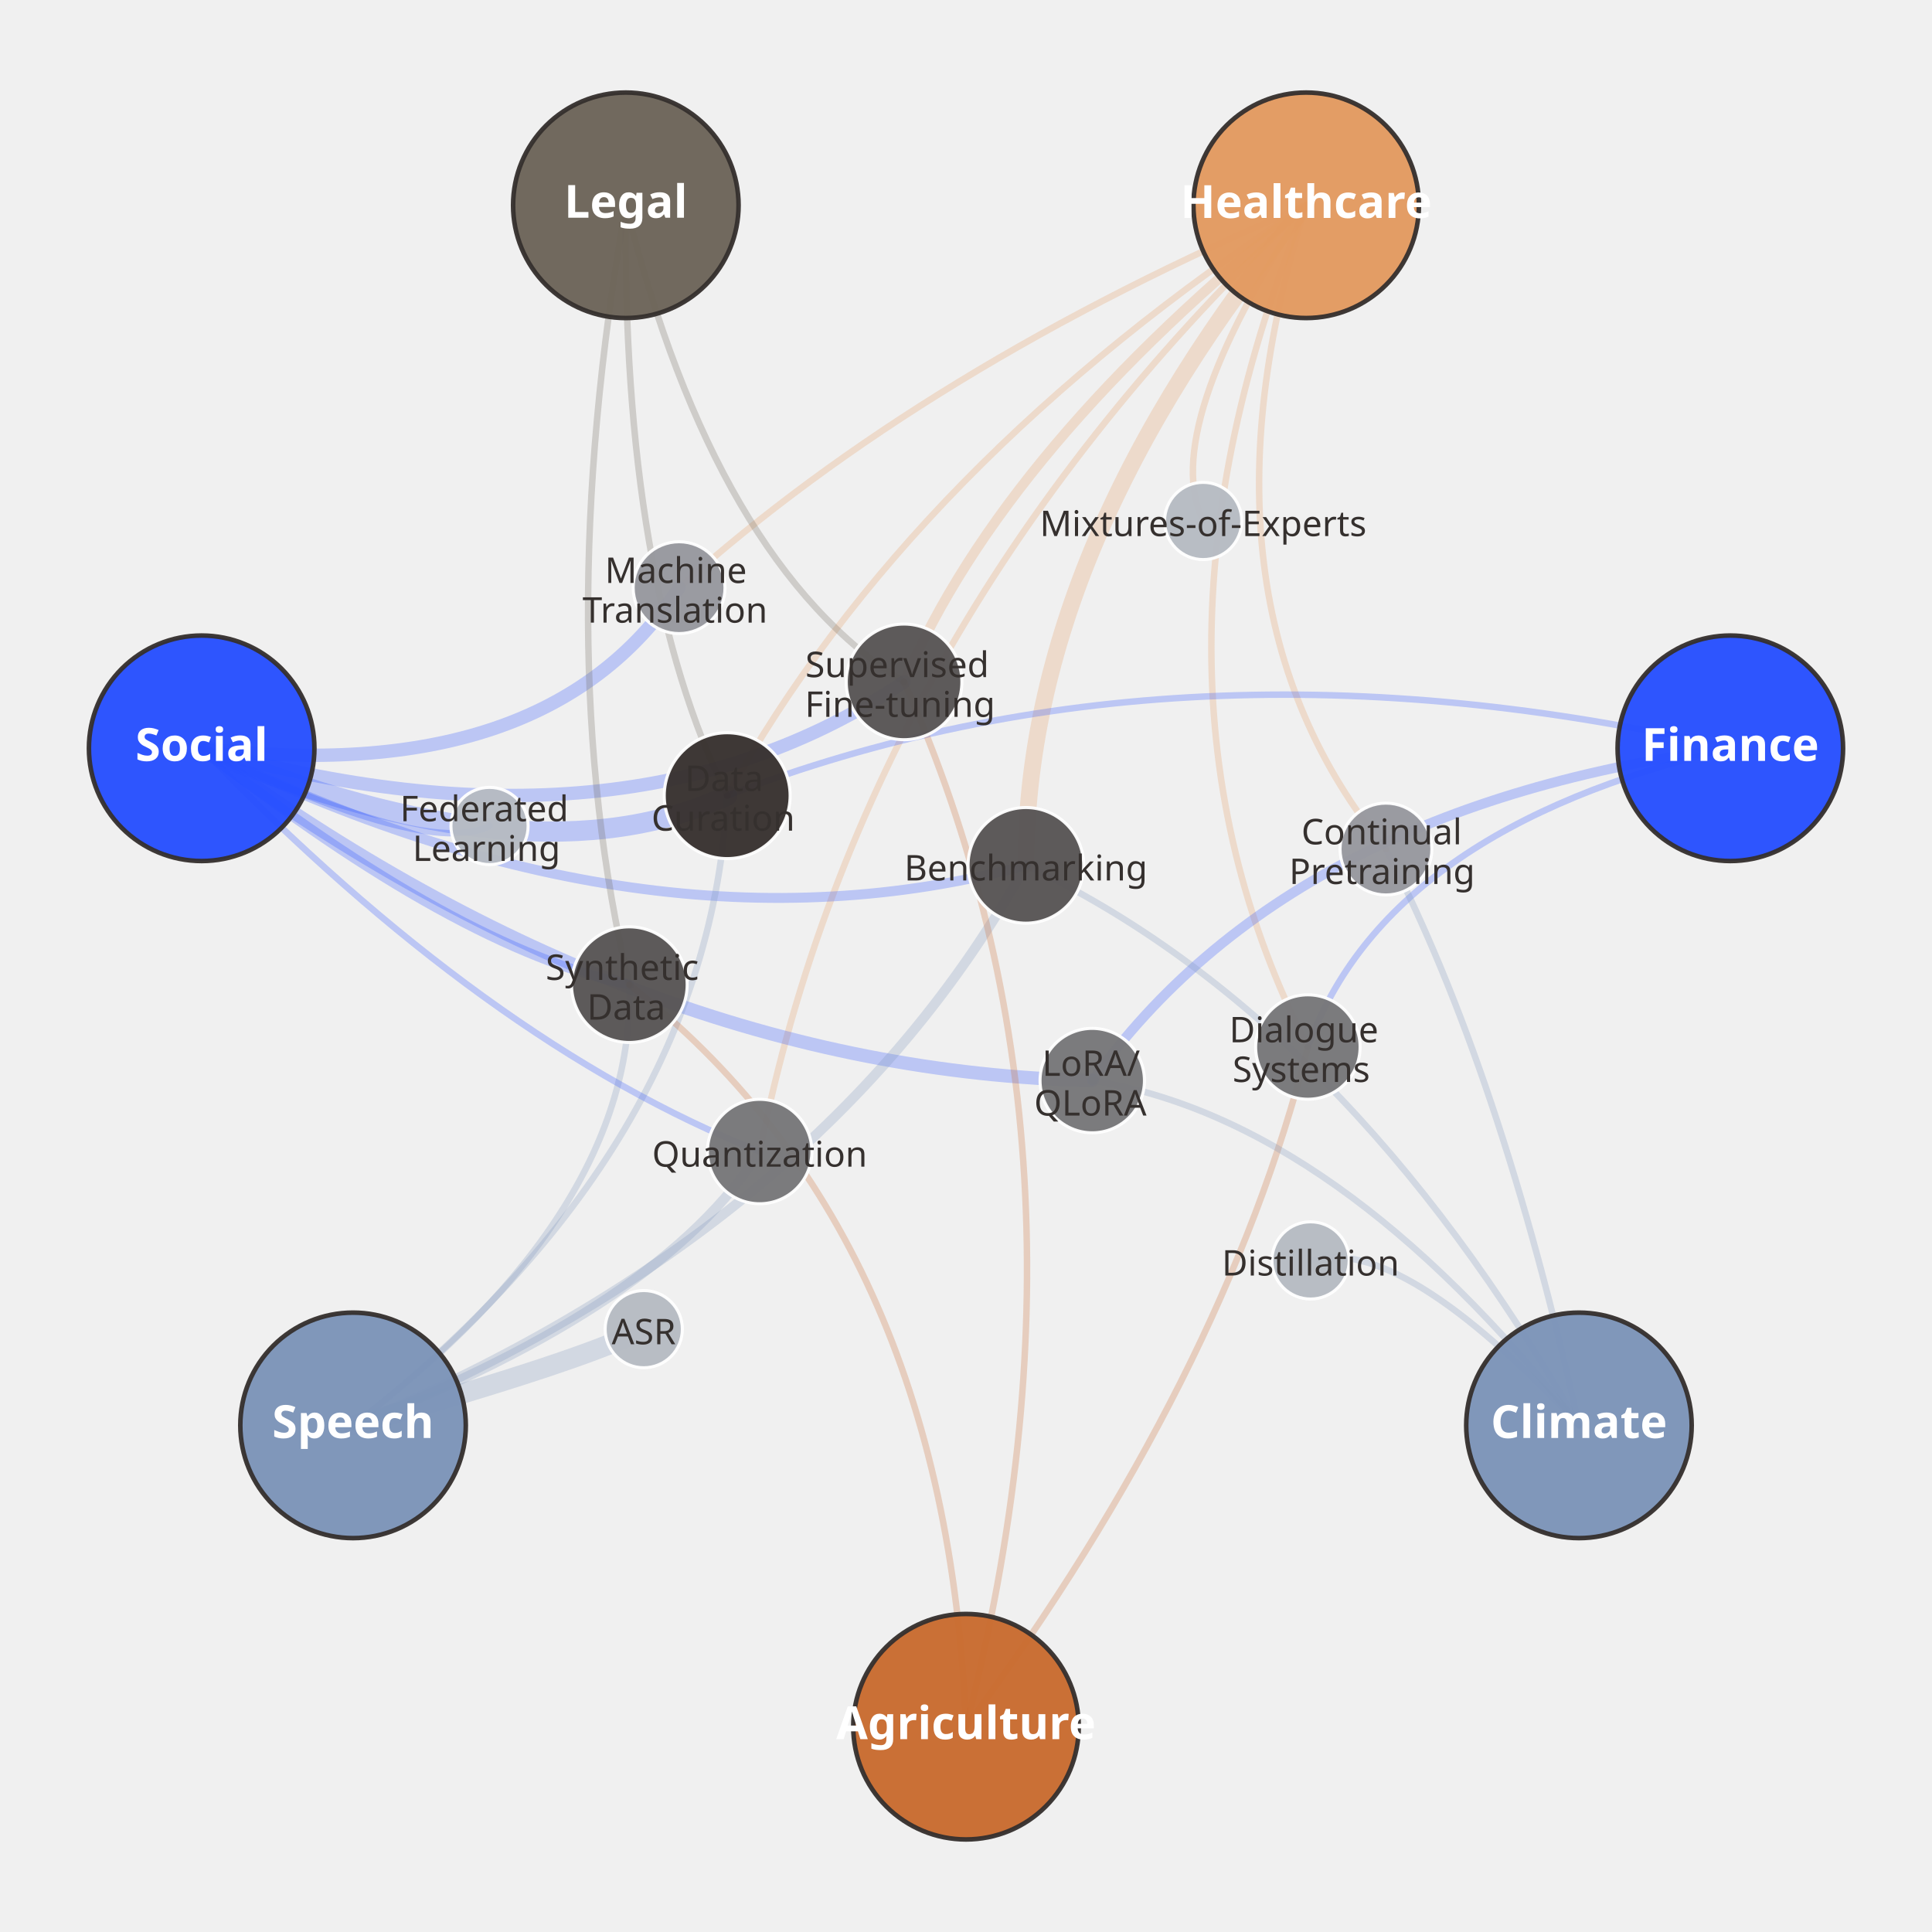
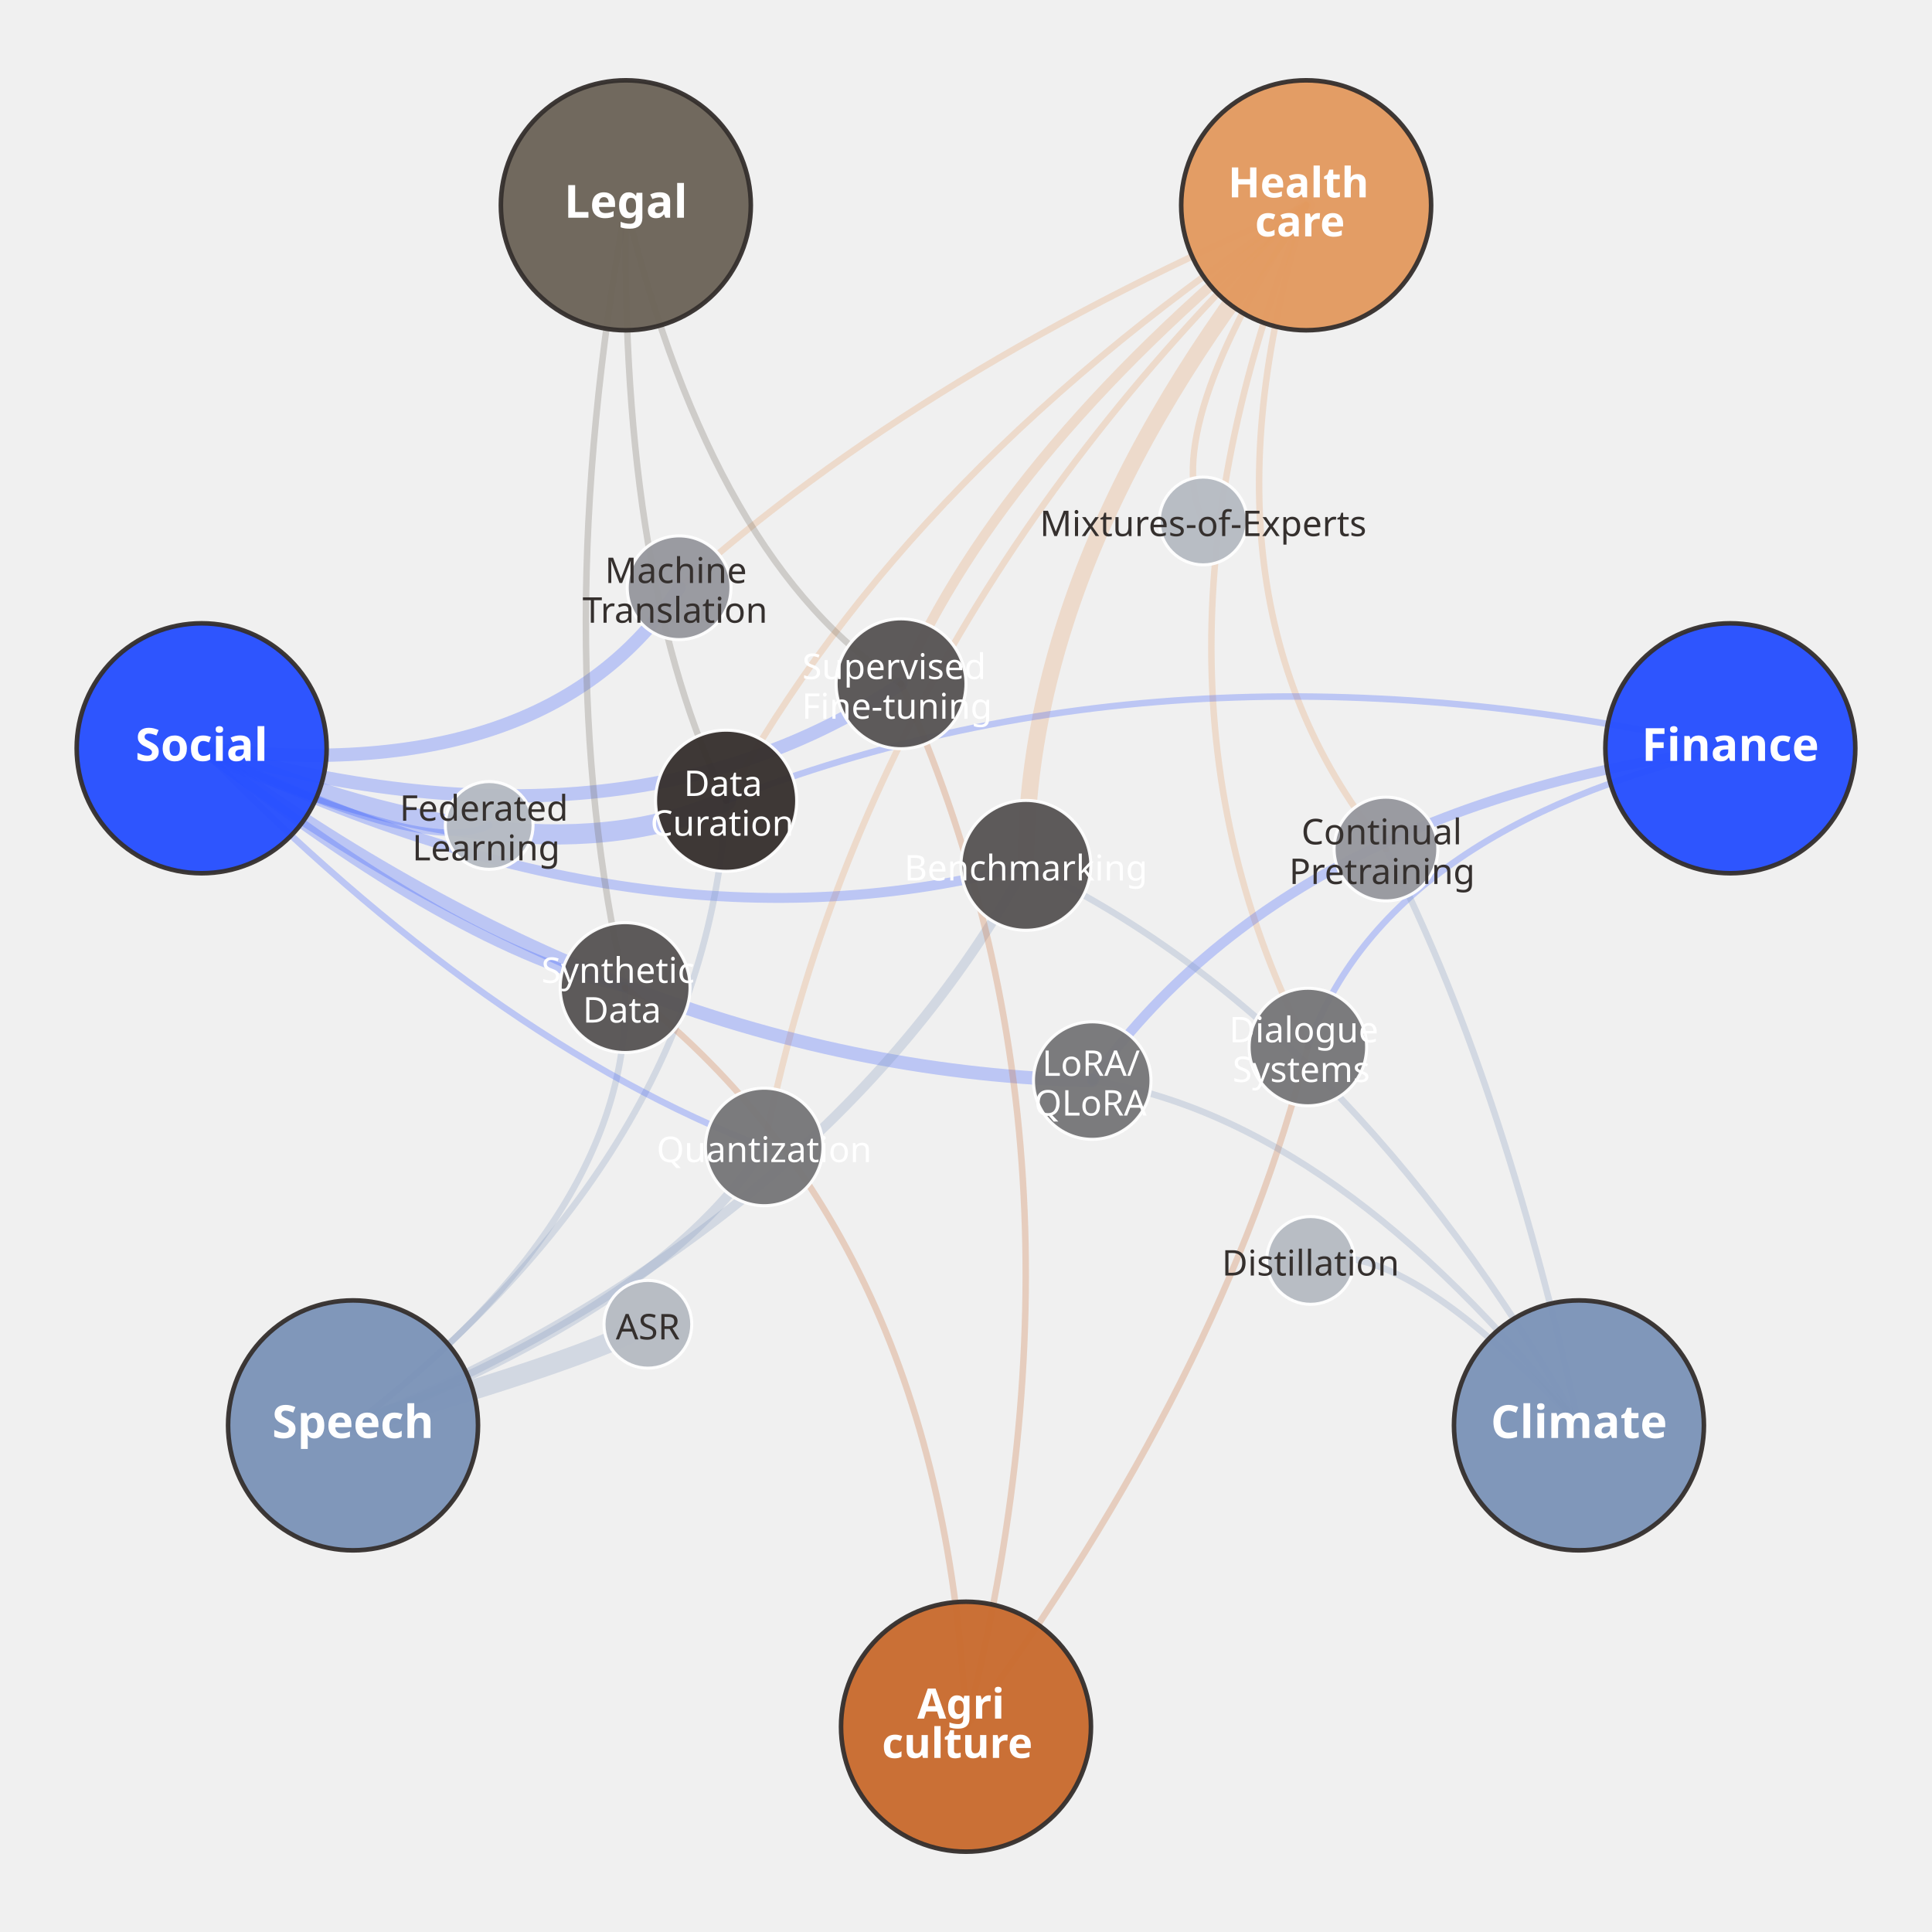
<svg xmlns="http://www.w3.org/2000/svg" xmlns:xlink="http://www.w3.org/1999/xlink" width="506.88pt" height="506.88pt" viewBox="0 0 506.88 506.88" version="1.1">
  <defs>
    <style type="text/css">*{stroke-linejoin: round; stroke-linecap: butt}</style>
  </defs>
  <g id="figure_1">
    <g id="patch_1">
      <path d="M 0 506.88  L 506.88 506.88  L 506.88 0  L 0 0  L 0 506.88  z " style="fill: none" />
    </g>
    <g id="axes_1">
      <g id="patch_2">
-         <path d="M 342.685 53.861  Q 263.64 117.071 237.188 178.898  " clip-path="url(#pd6fc8646ab)" style="fill: none; opacity: 0.26; stroke: #e39a5f; stroke-width: 2.6; stroke-linecap: round" />
+         <path d="M 342.685 53.861  Q 263.218 117.147 236.394 179.402  " clip-path="url(#pa5d9ebb126)" style="fill: none; opacity: 0.26; stroke: #e39a5f; stroke-width: 2.6; stroke-linecap: round" />
      </g>
      <g id="patch_3">
-         <path d="M 342.685 53.861  Q 242.672 96.322 178.166 154.179  " clip-path="url(#pd6fc8646ab)" style="fill: none; opacity: 0.26; stroke: #e39a5f; stroke-width: 1.7; stroke-linecap: round" />
+         <path d="M 342.685 53.861  Q 242.67 96.332 178.171 154.201  " clip-path="url(#pa5d9ebb126)" style="fill: none; opacity: 0.26; stroke: #e39a5f; stroke-width: 1.7; stroke-linecap: round" />
      </g>
      <g id="patch_4">
-         <path d="M 342.685 53.861  Q 304.022 112.748 315.664 136.681  " clip-path="url(#pd6fc8646ab)" style="fill: none; opacity: 0.26; stroke: #e39a5f; stroke-width: 1.7; stroke-linecap: round" />
+         <path d="M 342.685 53.861  Q 304.022 112.748 315.664 136.681  " clip-path="url(#pa5d9ebb126)" style="fill: none; opacity: 0.26; stroke: #e39a5f; stroke-width: 1.7; stroke-linecap: round" />
      </g>
      <g id="patch_5">
-         <path d="M 342.685 53.861  Q 227.021 162.865 199.307 302.117  " clip-path="url(#pd6fc8646ab)" style="fill: none; opacity: 0.26; stroke: #e39a5f; stroke-width: 1.7; stroke-linecap: round" />
+         <path d="M 342.685 53.861  Q 227.726 162.558 200.493 300.911  " clip-path="url(#pa5d9ebb126)" style="fill: none; opacity: 0.26; stroke: #e39a5f; stroke-width: 1.7; stroke-linecap: round" />
      </g>
      <g id="patch_6">
-         <path d="M 342.685 53.861  Q 310.07 157.652 363.62 222.755  " clip-path="url(#pd6fc8646ab)" style="fill: none; opacity: 0.26; stroke: #e39a5f; stroke-width: 1.7; stroke-linecap: round" />
+         <path d="M 342.685 53.861  Q 310.07 157.651 363.62 222.755  " clip-path="url(#pa5d9ebb126)" style="fill: none; opacity: 0.26; stroke: #e39a5f; stroke-width: 1.7; stroke-linecap: round" />
      </g>
      <g id="patch_7">
-         <path d="M 342.685 53.861  Q 269.207 143.074 269.149 227.032  " clip-path="url(#pd6fc8646ab)" style="fill: none; opacity: 0.26; stroke: #e39a5f; stroke-width: 4.4; stroke-linecap: round" />
+         <path d="M 342.685 53.861  Q 269.208 143.075 269.15 227.032  " clip-path="url(#pa5d9ebb126)" style="fill: none; opacity: 0.26; stroke: #e39a5f; stroke-width: 4.4; stroke-linecap: round" />
      </g>
      <g id="patch_8">
-         <path d="M 342.685 53.861  Q 238.947 121.706 190.785 208.752  " clip-path="url(#pd6fc8646ab)" style="fill: none; opacity: 0.26; stroke: #e39a5f; stroke-width: 1.7; stroke-linecap: round" />
+         <path d="M 342.685 53.861  Q 238.608 122.222 190.508 210.08  " clip-path="url(#pa5d9ebb126)" style="fill: none; opacity: 0.26; stroke: #e39a5f; stroke-width: 1.7; stroke-linecap: round" />
      </g>
      <g id="patch_9">
-         <path d="M 342.685 53.861  Q 292.714 176.172 343.136 274.697  " clip-path="url(#pd6fc8646ab)" style="fill: none; opacity: 0.26; stroke: #e39a5f; stroke-width: 1.7; stroke-linecap: round" />
+         <path d="M 342.685 53.861  Q 292.714 176.172 343.136 274.697  " clip-path="url(#pa5d9ebb126)" style="fill: none; opacity: 0.26; stroke: #e39a5f; stroke-width: 1.7; stroke-linecap: round" />
      </g>
      <g id="patch_10">
-         <path d="M 52.909 196.319  Q 167.772 280.929 286.561 283.501  " clip-path="url(#pd6fc8646ab)" style="fill: none; opacity: 0.26; stroke: #254eff; stroke-width: 3.5; stroke-linecap: round" />
+         <path d="M 52.909 196.319  Q 167.772 280.929 286.561 283.501  " clip-path="url(#pa5d9ebb126)" style="fill: none; opacity: 0.26; stroke: #254eff; stroke-width: 3.5; stroke-linecap: round" />
      </g>
      <g id="patch_11">
-         <path d="M 52.909 196.319  Q 164.208 227.904 237.188 178.898  " clip-path="url(#pd6fc8646ab)" style="fill: none; opacity: 0.26; stroke: #254eff; stroke-width: 3.5; stroke-linecap: round" />
+         <path d="M 52.909 196.319  Q 163.787 227.98 236.394 179.402  " clip-path="url(#pa5d9ebb126)" style="fill: none; opacity: 0.26; stroke: #254eff; stroke-width: 3.5; stroke-linecap: round" />
      </g>
      <g id="patch_12">
-         <path d="M 52.909 196.319  Q 143.24 207.155 178.166 154.179  " clip-path="url(#pd6fc8646ab)" style="fill: none; opacity: 0.26; stroke: #254eff; stroke-width: 3.5; stroke-linecap: round" />
+         <path d="M 52.909 196.319  Q 143.239 207.166 178.171 154.201  " clip-path="url(#pa5d9ebb126)" style="fill: none; opacity: 0.26; stroke: #254eff; stroke-width: 3.5; stroke-linecap: round" />
      </g>
      <g id="patch_13">
-         <path d="M 52.909 196.319  Q 139.515 232.539 190.785 208.752  " clip-path="url(#pd6fc8646ab)" style="fill: none; opacity: 0.26; stroke: #254eff; stroke-width: 5.3; stroke-linecap: round" />
+         <path d="M 52.909 196.319  Q 139.177 233.055 190.508 210.08  " clip-path="url(#pa5d9ebb126)" style="fill: none; opacity: 0.26; stroke: #254eff; stroke-width: 5.3; stroke-linecap: round" />
      </g>
      <g id="patch_14">
-         <path d="M 52.909 196.319  Q 120.348 249.157 165.114 258.335  " clip-path="url(#pd6fc8646ab)" style="fill: none; opacity: 0.26; stroke: #254eff; stroke-width: 2.6; stroke-linecap: round" />
+         <path d="M 52.909 196.319  Q 119.749 249.291 164.005 259.103  " clip-path="url(#pa5d9ebb126)" style="fill: none; opacity: 0.26; stroke: #254eff; stroke-width: 2.6; stroke-linecap: round" />
      </g>
      <g id="patch_15">
-         <path d="M 52.909 196.319  Q 169.776 253.908 269.149 227.032  " clip-path="url(#pd6fc8646ab)" style="fill: none; opacity: 0.26; stroke: #254eff; stroke-width: 2.6; stroke-linecap: round" />
+         <path d="M 52.909 196.319  Q 169.776 253.908 269.15 227.032  " clip-path="url(#pa5d9ebb126)" style="fill: none; opacity: 0.26; stroke: #254eff; stroke-width: 2.6; stroke-linecap: round" />
      </g>
      <g id="patch_16">
-         <path d="M 92.626 373.961  Q 174.052 342.303 199.307 302.117  " clip-path="url(#pd6fc8646ab)" style="fill: none; opacity: 0.26; stroke: #7b93b8; stroke-width: 2.6; stroke-linecap: round" />
+         <path d="M 92.626 373.961  Q 174.757 341.996 200.493 300.911  " clip-path="url(#pa5d9ebb126)" style="fill: none; opacity: 0.26; stroke: #7b93b8; stroke-width: 2.6; stroke-linecap: round" />
      </g>
      <g id="patch_17">
-         <path d="M 92.626 373.961  Q 153.366 356.829 168.894 348.714  " clip-path="url(#pd6fc8646ab)" style="fill: none; opacity: 0.26; stroke: #7b93b8; stroke-width: 5.3; stroke-linecap: round" />
+         <path d="M 92.626 373.961  Q 154.039 356.475 169.978 347.439  " clip-path="url(#pa5d9ebb126)" style="fill: none; opacity: 0.26; stroke: #7b93b8; stroke-width: 5.3; stroke-linecap: round" />
      </g>
      <g id="patch_18">
-         <path d="M 92.626 373.961  Q 216.238 322.513 269.149 227.032  " clip-path="url(#pd6fc8646ab)" style="fill: none; opacity: 0.26; stroke: #7b93b8; stroke-width: 2.6; stroke-linecap: round" />
+         <path d="M 92.626 373.961  Q 216.239 322.513 269.15 227.032  " clip-path="url(#pa5d9ebb126)" style="fill: none; opacity: 0.26; stroke: #7b93b8; stroke-width: 2.6; stroke-linecap: round" />
      </g>
      <g id="patch_19">
-         <path d="M 92.626 373.961  Q 166.811 317.762 165.114 258.335  " clip-path="url(#pd6fc8646ab)" style="fill: none; opacity: 0.26; stroke: #7b93b8; stroke-width: 1.7; stroke-linecap: round" />
+         <path d="M 92.626 373.961  Q 166.212 317.896 164.005 259.103  " clip-path="url(#pa5d9ebb126)" style="fill: none; opacity: 0.26; stroke: #7b93b8; stroke-width: 1.7; stroke-linecap: round" />
      </g>
      <g id="patch_20">
-         <path d="M 92.626 373.961  Q 185.978 301.144 190.785 208.752  " clip-path="url(#pd6fc8646ab)" style="fill: none; opacity: 0.26; stroke: #7b93b8; stroke-width: 1.7; stroke-linecap: round" />
+         <path d="M 92.626 373.961  Q 185.639 301.66 190.508 210.08  " clip-path="url(#pa5d9ebb126)" style="fill: none; opacity: 0.26; stroke: #7b93b8; stroke-width: 1.7; stroke-linecap: round" />
      </g>
      <g id="patch_21">
-         <path d="M 52.909 196.319  Q 111.691 225.098 128.433 216.705  " clip-path="url(#pd6fc8646ab)" style="fill: none; opacity: 0.26; stroke: #254eff; stroke-width: 1.7; stroke-linecap: round" />
+         <path d="M 52.909 196.319  Q 111.675 225.022 128.34 216.563  " clip-path="url(#pa5d9ebb126)" style="fill: none; opacity: 0.26; stroke: #254eff; stroke-width: 1.7; stroke-linecap: round" />
      </g>
      <g id="patch_22">
-         <path d="M 453.971 196.319  Q 363.734 217.403 343.136 274.697  " clip-path="url(#pd6fc8646ab)" style="fill: none; opacity: 0.26; stroke: #254eff; stroke-width: 1.7; stroke-linecap: round" />
+         <path d="M 453.971 196.319  Q 363.734 217.403 343.136 274.697  " clip-path="url(#pa5d9ebb126)" style="fill: none; opacity: 0.26; stroke: #254eff; stroke-width: 1.7; stroke-linecap: round" />
      </g>
      <g id="patch_23">
-         <path d="M 453.971 196.319  Q 309.967 162.937 190.785 208.752  " clip-path="url(#pd6fc8646ab)" style="fill: none; opacity: 0.26; stroke: #254eff; stroke-width: 1.7; stroke-linecap: round" />
+         <path d="M 453.971 196.319  Q 309.628 163.454 190.508 210.08  " clip-path="url(#pa5d9ebb126)" style="fill: none; opacity: 0.26; stroke: #254eff; stroke-width: 1.7; stroke-linecap: round" />
      </g>
      <g id="patch_24">
-         <path d="M 453.971 196.319  Q 338.224 211.327 286.561 283.501  " clip-path="url(#pd6fc8646ab)" style="fill: none; opacity: 0.26; stroke: #254eff; stroke-width: 2.6; stroke-linecap: round" />
+         <path d="M 453.971 196.319  Q 338.224 211.327 286.561 283.501  " clip-path="url(#pa5d9ebb126)" style="fill: none; opacity: 0.26; stroke: #254eff; stroke-width: 2.6; stroke-linecap: round" />
      </g>
      <g id="patch_25">
-         <path d="M 253.44 453.019  Q 321.256 361.302 343.136 274.697  " clip-path="url(#pd6fc8646ab)" style="fill: none; opacity: 0.26; stroke: #c96a2e; stroke-width: 1.7; stroke-linecap: round" />
+         <path d="M 253.44 453.019  Q 321.256 361.302 343.136 274.697  " clip-path="url(#pa5d9ebb126)" style="fill: none; opacity: 0.26; stroke: #c96a2e; stroke-width: 1.7; stroke-linecap: round" />
      </g>
      <g id="patch_26">
-         <path d="M 253.44 453.019  Q 292.182 302.201 237.188 178.898  " clip-path="url(#pd6fc8646ab)" style="fill: none; opacity: 0.26; stroke: #c96a2e; stroke-width: 1.7; stroke-linecap: round" />
+         <path d="M 253.44 453.019  Q 291.76 302.277 236.394 179.402  " clip-path="url(#pa5d9ebb126)" style="fill: none; opacity: 0.26; stroke: #c96a2e; stroke-width: 1.7; stroke-linecap: round" />
      </g>
      <g id="patch_27">
-         <path d="M 253.44 453.019  Q 248.322 323.453 165.114 258.335  " clip-path="url(#pd6fc8646ab)" style="fill: none; opacity: 0.26; stroke: #c96a2e; stroke-width: 1.7; stroke-linecap: round" />
+         <path d="M 253.44 453.019  Q 247.723 323.587 164.005 259.103  " clip-path="url(#pa5d9ebb126)" style="fill: none; opacity: 0.26; stroke: #c96a2e; stroke-width: 1.7; stroke-linecap: round" />
      </g>
      <g id="patch_28">
-         <path d="M 52.909 196.319  Q 127.589 273.698 199.307 302.117  " clip-path="url(#pd6fc8646ab)" style="fill: none; opacity: 0.26; stroke: #254eff; stroke-width: 1.7; stroke-linecap: round" />
+         <path d="M 52.909 196.319  Q 128.294 273.391 200.493 300.911  " clip-path="url(#pa5d9ebb126)" style="fill: none; opacity: 0.26; stroke: #254eff; stroke-width: 1.7; stroke-linecap: round" />
      </g>
      <g id="patch_29">
-         <path d="M 414.254 373.961  Q 367.412 323.711 343.838 330.686  " clip-path="url(#pd6fc8646ab)" style="fill: none; opacity: 0.26; stroke: #7b93b8; stroke-width: 1.7; stroke-linecap: round" />
+         <path d="M 414.254 373.961  Q 367.412 323.711 343.838 330.686  " clip-path="url(#pa5d9ebb126)" style="fill: none; opacity: 0.26; stroke: #7b93b8; stroke-width: 1.7; stroke-linecap: round" />
      </g>
      <g id="patch_30">
-         <path d="M 414.254 373.961  Q 393.793 281.273 363.62 222.755  " clip-path="url(#pd6fc8646ab)" style="fill: none; opacity: 0.26; stroke: #7b93b8; stroke-width: 1.7; stroke-linecap: round" />
+         <path d="M 414.254 373.961  Q 393.793 281.273 363.62 222.755  " clip-path="url(#pa5d9ebb126)" style="fill: none; opacity: 0.26; stroke: #7b93b8; stroke-width: 1.7; stroke-linecap: round" />
      </g>
      <g id="patch_31">
-         <path d="M 414.254 373.961  Q 350.926 293.718 286.561 283.501  " clip-path="url(#pd6fc8646ab)" style="fill: none; opacity: 0.26; stroke: #7b93b8; stroke-width: 1.7; stroke-linecap: round" />
+         <path d="M 414.254 373.961  Q 350.926 293.718 286.561 283.501  " clip-path="url(#pa5d9ebb126)" style="fill: none; opacity: 0.26; stroke: #7b93b8; stroke-width: 1.7; stroke-linecap: round" />
      </g>
      <g id="patch_32">
-         <path d="M 414.254 373.961  Q 352.93 266.696 269.149 227.032  " clip-path="url(#pd6fc8646ab)" style="fill: none; opacity: 0.26; stroke: #7b93b8; stroke-width: 1.7; stroke-linecap: round" />
+         <path d="M 414.254 373.961  Q 352.93 266.697 269.15 227.032  " clip-path="url(#pa5d9ebb126)" style="fill: none; opacity: 0.26; stroke: #7b93b8; stroke-width: 1.7; stroke-linecap: round" />
      </g>
      <g id="patch_33">
-         <path d="M 164.195 53.861  Q 163.089 152.682 190.785 208.752  " clip-path="url(#pd6fc8646ab)" style="fill: none; opacity: 0.26; stroke: #6b6358; stroke-width: 1.7; stroke-linecap: round" />
+         <path d="M 164.195 53.861  Q 162.75 153.198 190.508 210.08  " clip-path="url(#pa5d9ebb126)" style="fill: none; opacity: 0.26; stroke: #6b6358; stroke-width: 1.7; stroke-linecap: round" />
      </g>
      <g id="patch_34">
-         <path d="M 164.195 53.861  Q 187.782 148.047 237.188 178.898  " clip-path="url(#pd6fc8646ab)" style="fill: none; opacity: 0.26; stroke: #6b6358; stroke-width: 1.7; stroke-linecap: round" />
+         <path d="M 164.195 53.861  Q 187.36 148.123 236.394 179.402  " clip-path="url(#pa5d9ebb126)" style="fill: none; opacity: 0.26; stroke: #6b6358; stroke-width: 1.7; stroke-linecap: round" />
      </g>
      <g id="patch_35">
-         <path d="M 164.195 53.861  Q 143.922 169.299 165.114 258.335  " clip-path="url(#pd6fc8646ab)" style="fill: none; opacity: 0.26; stroke: #6b6358; stroke-width: 1.7; stroke-linecap: round" />
+         <path d="M 164.195 53.861  Q 143.323 169.433 164.005 259.103  " clip-path="url(#pa5d9ebb126)" style="fill: none; opacity: 0.26; stroke: #6b6358; stroke-width: 1.7; stroke-linecap: round" />
      </g>
      <g id="PathCollection_1">
        <defs>
-           <path id="C0_0_b3cb37a33d" d="M 0 29.58  C 7.845 29.58 15.369 26.464 20.917 20.917  C 26.464 15.369 29.58 7.845 29.58 -0  C 29.58 -7.845 26.464 -15.369 20.917 -20.917  C 15.369 -26.464 7.845 -29.58 0 -29.58  C -7.845 -29.58 -15.369 -26.464 -20.917 -20.917  C -26.464 -15.369 -29.58 -7.845 -29.58 0  C -29.58 7.845 -26.464 15.369 -20.917 20.917  C -15.369 26.464 -7.845 29.58 0 29.58  z " />
+           <path id="C0_0_adc0020356" d="M 0 32.787  C 8.695 32.787 17.036 29.333 23.184 23.184  C 29.333 17.036 32.787 8.695 32.787 -0  C 32.787 -8.695 29.333 -17.036 23.184 -23.184  C 17.036 -29.333 8.695 -32.787 0 -32.787  C -8.695 -32.787 -17.036 -29.333 -23.184 -23.184  C -29.333 -17.036 -32.787 -8.695 -32.787 0  C -32.787 8.695 -29.333 17.036 -23.184 23.184  C -17.036 29.333 -8.695 32.787 0 32.787  z " />
        </defs>
-         <g clip-path="url(#pd6fc8646ab)">
-           <use xlink:href="#C0_0_b3cb37a33d" x="253.44" y="453.019" style="fill: #c96a2e; fill-opacity: 0.95; stroke: #35302e; stroke-opacity: 0.95; stroke-width: 1.2" />
-         </g>
-         <g clip-path="url(#pd6fc8646ab)">
-           <use xlink:href="#C0_0_b3cb37a33d" x="414.254" y="373.961" style="fill: #7b93b8; fill-opacity: 0.95; stroke: #35302e; stroke-opacity: 0.95; stroke-width: 1.2" />
-         </g>
-         <g clip-path="url(#pd6fc8646ab)">
-           <use xlink:href="#C0_0_b3cb37a33d" x="453.971" y="196.319" style="fill: #254eff; fill-opacity: 0.95; stroke: #35302e; stroke-opacity: 0.95; stroke-width: 1.2" />
-         </g>
-         <g clip-path="url(#pd6fc8646ab)">
-           <use xlink:href="#C0_0_b3cb37a33d" x="342.685" y="53.861" style="fill: #e39a5f; fill-opacity: 0.95; stroke: #35302e; stroke-opacity: 0.95; stroke-width: 1.2" />
-         </g>
-         <g clip-path="url(#pd6fc8646ab)">
-           <use xlink:href="#C0_0_b3cb37a33d" x="164.195" y="53.861" style="fill: #6b6358; fill-opacity: 0.95; stroke: #35302e; stroke-opacity: 0.95; stroke-width: 1.2" />
-         </g>
-         <g clip-path="url(#pd6fc8646ab)">
-           <use xlink:href="#C0_0_b3cb37a33d" x="52.909" y="196.319" style="fill: #254eff; fill-opacity: 0.95; stroke: #35302e; stroke-opacity: 0.95; stroke-width: 1.2" />
-         </g>
-         <g clip-path="url(#pd6fc8646ab)">
-           <use xlink:href="#C0_0_b3cb37a33d" x="92.626" y="373.961" style="fill: #7b93b8; fill-opacity: 0.95; stroke: #35302e; stroke-opacity: 0.95; stroke-width: 1.2" />
+         <g clip-path="url(#pa5d9ebb126)">
+           <use xlink:href="#C0_0_adc0020356" x="253.44" y="453.019" style="fill: #c96a2e; fill-opacity: 0.95; stroke: #35302e; stroke-opacity: 0.95; stroke-width: 1.2" />
+         </g>
+         <g clip-path="url(#pa5d9ebb126)">
+           <use xlink:href="#C0_0_adc0020356" x="414.254" y="373.961" style="fill: #7b93b8; fill-opacity: 0.95; stroke: #35302e; stroke-opacity: 0.95; stroke-width: 1.2" />
+         </g>
+         <g clip-path="url(#pa5d9ebb126)">
+           <use xlink:href="#C0_0_adc0020356" x="453.971" y="196.319" style="fill: #254eff; fill-opacity: 0.95; stroke: #35302e; stroke-opacity: 0.95; stroke-width: 1.2" />
+         </g>
+         <g clip-path="url(#pa5d9ebb126)">
+           <use xlink:href="#C0_0_adc0020356" x="342.685" y="53.861" style="fill: #e39a5f; fill-opacity: 0.95; stroke: #35302e; stroke-opacity: 0.95; stroke-width: 1.2" />
+         </g>
+         <g clip-path="url(#pa5d9ebb126)">
+           <use xlink:href="#C0_0_adc0020356" x="164.195" y="53.861" style="fill: #6b6358; fill-opacity: 0.95; stroke: #35302e; stroke-opacity: 0.95; stroke-width: 1.2" />
+         </g>
+         <g clip-path="url(#pa5d9ebb126)">
+           <use xlink:href="#C0_0_adc0020356" x="52.909" y="196.319" style="fill: #254eff; fill-opacity: 0.95; stroke: #35302e; stroke-opacity: 0.95; stroke-width: 1.2" />
+         </g>
+         <g clip-path="url(#pa5d9ebb126)">
+           <use xlink:href="#C0_0_adc0020356" x="92.626" y="373.961" style="fill: #7b93b8; fill-opacity: 0.95; stroke: #35302e; stroke-opacity: 0.95; stroke-width: 1.2" />
        </g>
      </g>
      <g id="PathCollection_2">
-         <path d="M 363.62 234.796  C 366.814 234.796 369.877 233.528 372.135 231.27  C 374.393 229.011 375.662 225.948 375.662 222.755  C 375.662 219.561 374.393 216.498 372.135 214.24  C 369.877 211.982 366.814 210.713 363.62 210.713  C 360.427 210.713 357.364 211.982 355.106 214.24  C 352.847 216.498 351.579 219.561 351.579 222.755  C 351.579 225.948 352.847 229.011 355.106 231.27  C 357.364 233.528 360.427 234.796 363.62 234.796  z " clip-path="url(#pd6fc8646ab)" style="fill: #96989e; fill-opacity: 0.95; stroke: #ffffff; stroke-opacity: 0.95; stroke-width: 0.8" />
-         <path d="M 190.785 225.26  C 195.162 225.26 199.362 223.52 202.457 220.425  C 205.553 217.329 207.292 213.13 207.292 208.752  C 207.292 204.374 205.553 200.175 202.457 197.079  C 199.362 193.984 195.162 192.245 190.785 192.245  C 186.407 192.245 182.208 193.984 179.112 197.079  C 176.016 200.175 174.277 204.374 174.277 208.752  C 174.277 213.13 176.016 217.329 179.112 220.425  C 182.208 223.52 186.407 225.26 190.785 225.26  z " clip-path="url(#pd6fc8646ab)" style="fill: #36302e; fill-opacity: 0.95; stroke: #ffffff; stroke-opacity: 0.95; stroke-width: 0.8" />
-         <path d="M 165.114 273.5  C 169.136 273.5 172.994 271.902 175.838 269.058  C 178.682 266.215 180.28 262.357 180.28 258.335  C 180.28 254.313 178.682 250.455 175.838 247.611  C 172.994 244.767 169.136 243.169 165.114 243.169  C 161.092 243.169 157.234 244.767 154.39 247.611  C 151.546 250.455 149.949 254.313 149.949 258.335  C 149.949 262.357 151.546 266.215 154.39 269.058  C 157.234 271.902 161.092 273.5 165.114 273.5  z " clip-path="url(#pd6fc8646ab)" style="fill: #565353; fill-opacity: 0.95; stroke: #ffffff; stroke-opacity: 0.95; stroke-width: 0.8" />
-         <path d="M 269.149 242.198  C 273.171 242.198 277.029 240.6 279.873 237.756  C 282.717 234.912 284.315 231.054 284.315 227.032  C 284.315 223.01 282.717 219.152 279.873 216.308  C 277.029 213.464 273.171 211.866 269.149 211.866  C 265.127 211.866 261.269 213.464 258.425 216.308  C 255.581 219.152 253.983 223.01 253.983 227.032  C 253.983 231.054 255.581 234.912 258.425 237.756  C 261.269 240.6 265.127 242.198 269.149 242.198  z " clip-path="url(#pd6fc8646ab)" style="fill: #565353; fill-opacity: 0.95; stroke: #ffffff; stroke-opacity: 0.95; stroke-width: 0.8" />
-         <path d="M 343.136 288.39  C 346.767 288.39 350.25 286.947 352.818 284.38  C 355.386 281.812 356.829 278.329 356.829 274.697  C 356.829 271.066 355.386 267.582 352.818 265.015  C 350.25 262.447 346.767 261.004 343.136 261.004  C 339.504 261.004 336.021 262.447 333.453 265.015  C 330.886 267.582 329.443 271.066 329.443 274.697  C 329.443 278.329 330.886 281.812 333.453 284.38  C 336.021 286.947 339.504 288.39 343.136 288.39  z " clip-path="url(#pd6fc8646ab)" style="fill: #767678; fill-opacity: 0.95; stroke: #ffffff; stroke-opacity: 0.95; stroke-width: 0.8" />
-         <path d="M 168.894 358.839  C 171.579 358.839 174.155 357.772 176.053 355.873  C 177.952 353.975 179.018 351.399 179.018 348.714  C 179.018 346.029 177.952 343.454 176.053 341.555  C 174.155 339.657 171.579 338.59 168.894 338.59  C 166.209 338.59 163.634 339.657 161.735 341.555  C 159.837 343.454 158.77 346.029 158.77 348.714  C 158.77 351.399 159.837 353.975 161.735 355.873  C 163.634 357.772 166.209 358.839 168.894 358.839  z " clip-path="url(#pd6fc8646ab)" style="fill: #b6bbc3; fill-opacity: 0.95; stroke: #ffffff; stroke-opacity: 0.95; stroke-width: 0.8" />
-         <path d="M 286.561 297.194  C 290.192 297.194 293.676 295.752 296.243 293.184  C 298.811 290.616 300.254 287.133 300.254 283.501  C 300.254 279.87 298.811 276.387 296.243 273.819  C 293.676 271.251 290.192 269.808 286.561 269.808  C 282.929 269.808 279.446 271.251 276.878 273.819  C 274.311 276.387 272.868 279.87 272.868 283.501  C 272.868 287.133 274.311 290.616 276.878 293.184  C 279.446 295.752 282.929 297.194 286.561 297.194  z " clip-path="url(#pd6fc8646ab)" style="fill: #767678; fill-opacity: 0.95; stroke: #ffffff; stroke-opacity: 0.95; stroke-width: 0.8" />
-         <path d="M 343.838 340.81  C 346.523 340.81 349.099 339.744 350.997 337.845  C 352.896 335.946 353.962 333.371 353.962 330.686  C 353.962 328.001 352.896 325.426 350.997 323.527  C 349.099 321.629 346.523 320.562 343.838 320.562  C 341.153 320.562 338.578 321.629 336.679 323.527  C 334.781 325.426 333.714 328.001 333.714 330.686  C 333.714 333.371 334.781 335.946 336.679 337.845  C 338.578 339.744 341.153 340.81 343.838 340.81  z " clip-path="url(#pd6fc8646ab)" style="fill: #b6bbc3; fill-opacity: 0.95; stroke: #ffffff; stroke-opacity: 0.95; stroke-width: 0.8" />
-         <path d="M 128.433 226.829  C 131.118 226.829 133.693 225.762 135.592 223.864  C 137.49 221.965 138.557 219.39 138.557 216.705  C 138.557 214.02 137.49 211.444 135.592 209.546  C 133.693 207.647 131.118 206.58 128.433 206.58  C 125.748 206.58 123.172 207.647 121.274 209.546  C 119.375 211.444 118.308 214.02 118.308 216.705  C 118.308 219.39 119.375 221.965 121.274 223.864  C 123.172 225.762 125.748 226.829 128.433 226.829  z " clip-path="url(#pd6fc8646ab)" style="fill: #b6bbc3; fill-opacity: 0.95; stroke: #ffffff; stroke-opacity: 0.95; stroke-width: 0.8" />
-         <path d="M 315.664 146.806  C 318.349 146.806 320.924 145.739 322.823 143.84  C 324.721 141.942 325.788 139.366 325.788 136.681  C 325.788 133.996 324.721 131.421 322.823 129.522  C 320.924 127.624 318.349 126.557 315.664 126.557  C 312.979 126.557 310.403 127.624 308.505 129.522  C 306.606 131.421 305.54 133.996 305.54 136.681  C 305.54 139.366 306.606 141.942 308.505 143.84  C 310.403 145.739 312.979 146.806 315.664 146.806  z " clip-path="url(#pd6fc8646ab)" style="fill: #b6bbc3; fill-opacity: 0.95; stroke: #ffffff; stroke-opacity: 0.95; stroke-width: 0.8" />
-         <path d="M 199.307 315.81  C 202.939 315.81 206.422 314.367 208.99 311.799  C 211.558 309.231 213.001 305.748 213.001 302.117  C 213.001 298.485 211.558 295.002 208.99 292.434  C 206.422 289.866 202.939 288.423 199.307 288.423  C 195.676 288.423 192.193 289.866 189.625 292.434  C 187.057 295.002 185.614 298.485 185.614 302.117  C 185.614 305.748 187.057 309.231 189.625 311.799  C 192.193 314.367 195.676 315.81 199.307 315.81  z " clip-path="url(#pd6fc8646ab)" style="fill: #767678; fill-opacity: 0.95; stroke: #ffffff; stroke-opacity: 0.95; stroke-width: 0.8" />
-         <path d="M 178.166 166.22  C 181.359 166.22 184.422 164.951 186.68 162.693  C 188.939 160.435 190.207 157.372 190.207 154.179  C 190.207 150.985 188.939 147.922 186.68 145.664  C 184.422 143.406 181.359 142.137 178.166 142.137  C 174.972 142.137 171.909 143.406 169.651 145.664  C 167.393 147.922 166.124 150.985 166.124 154.179  C 166.124 157.372 167.393 160.435 169.651 162.693  C 171.909 164.951 174.972 166.22 178.166 166.22  z " clip-path="url(#pd6fc8646ab)" style="fill: #96989e; fill-opacity: 0.95; stroke: #ffffff; stroke-opacity: 0.95; stroke-width: 0.8" />
-         <path d="M 237.188 194.064  C 241.21 194.064 245.068 192.466 247.912 189.622  C 250.756 186.778 252.354 182.92 252.354 178.898  C 252.354 174.876 250.756 171.018 247.912 168.174  C 245.068 165.33 241.21 163.732 237.188 163.732  C 233.166 163.732 229.308 165.33 226.464 168.174  C 223.62 171.018 222.022 174.876 222.022 178.898  C 222.022 182.92 223.62 186.778 226.464 189.622  C 229.308 192.466 233.166 194.064 237.188 194.064  z " clip-path="url(#pd6fc8646ab)" style="fill: #565353; fill-opacity: 0.95; stroke: #ffffff; stroke-opacity: 0.95; stroke-width: 0.8" />
+         <path d="M 286.561 298.912  C 290.648 298.912 294.568 297.288 297.458 294.398  C 300.348 291.509 301.972 287.588 301.972 283.501  C 301.972 279.414 300.348 275.494 297.458 272.604  C 294.568 269.714 290.648 268.09 286.561 268.09  C 282.474 268.09 278.554 269.714 275.664 272.604  C 272.774 275.494 271.15 279.414 271.15 283.501  C 271.15 287.588 272.774 291.509 275.664 294.398  C 278.554 297.288 282.474 298.912 286.561 298.912  z " clip-path="url(#pa5d9ebb126)" style="fill: #767678; fill-opacity: 0.95; stroke: #ffffff; stroke-opacity: 0.95; stroke-width: 0.8" />
+         <path d="M 315.664 148.192  C 318.717 148.192 321.645 146.979 323.803 144.821  C 325.962 142.662 327.175 139.734 327.175 136.681  C 327.175 133.629 325.962 130.701 323.803 128.542  C 321.645 126.383 318.717 125.171 315.664 125.171  C 312.611 125.171 309.683 126.383 307.524 128.542  C 305.366 130.701 304.153 133.629 304.153 136.681  C 304.153 139.734 305.366 142.662 307.524 144.821  C 309.683 146.979 312.611 148.192 315.664 148.192  z " clip-path="url(#pa5d9ebb126)" style="fill: #b6bbc3; fill-opacity: 0.95; stroke: #ffffff; stroke-opacity: 0.95; stroke-width: 0.8" />
+         <path d="M 190.508 228.587  C 195.416 228.587 200.124 226.637 203.595 223.166  C 207.065 219.696 209.015 214.988 209.015 210.08  C 209.015 205.172 207.065 200.464 203.595 196.994  C 200.124 193.523 195.416 191.573 190.508 191.573  C 185.6 191.573 180.893 193.523 177.422 196.994  C 173.952 200.464 172.002 205.172 172.002 210.08  C 172.002 214.988 173.952 219.696 177.422 223.166  C 180.893 226.637 185.6 228.587 190.508 228.587  z " clip-path="url(#pa5d9ebb126)" style="fill: #36302e; fill-opacity: 0.95; stroke: #ffffff; stroke-opacity: 0.95; stroke-width: 0.8" />
+         <path d="M 343.136 290.108  C 347.223 290.108 351.143 288.484 354.033 285.594  C 356.923 282.704 358.547 278.784 358.547 274.697  C 358.547 270.61 356.923 266.69 354.033 263.8  C 351.143 260.91 347.223 259.286 343.136 259.286  C 339.049 259.286 335.129 260.91 332.239 263.8  C 329.349 266.69 327.725 270.61 327.725 274.697  C 327.725 278.784 329.349 282.704 332.239 285.594  C 335.129 288.484 339.049 290.108 343.136 290.108  z " clip-path="url(#pa5d9ebb126)" style="fill: #767678; fill-opacity: 0.95; stroke: #ffffff; stroke-opacity: 0.95; stroke-width: 0.8" />
+         <path d="M 178.171 167.802  C 181.778 167.802 185.238 166.369 187.788 163.818  C 190.339 161.268 191.772 157.808 191.772 154.201  C 191.772 150.594 190.339 147.134 187.788 144.583  C 185.238 142.032 181.778 140.599 178.171 140.599  C 174.564 140.599 171.104 142.032 168.553 144.583  C 166.002 147.134 164.569 150.594 164.569 154.201  C 164.569 157.808 166.002 161.268 168.553 163.818  C 171.104 166.369 174.564 167.802 178.171 167.802  z " clip-path="url(#pa5d9ebb126)" style="fill: #96989e; fill-opacity: 0.95; stroke: #ffffff; stroke-opacity: 0.95; stroke-width: 0.8" />
+         <path d="M 236.394 196.431  C 240.91 196.431 245.242 194.637 248.435 191.443  C 251.629 188.25 253.423 183.918 253.423 179.402  C 253.423 174.885 251.629 170.554 248.435 167.36  C 245.242 164.167 240.91 162.372 236.394 162.372  C 231.877 162.372 227.545 164.167 224.352 167.36  C 221.158 170.554 219.364 174.885 219.364 179.402  C 219.364 183.918 221.158 188.25 224.352 191.443  C 227.545 194.637 231.877 196.431 236.394 196.431  z " clip-path="url(#pa5d9ebb126)" style="fill: #565353; fill-opacity: 0.95; stroke: #ffffff; stroke-opacity: 0.95; stroke-width: 0.8" />
+         <path d="M 169.978 358.95  C 173.031 358.95 175.959 357.737 178.117 355.579  C 180.276 353.42 181.489 350.492 181.489 347.439  C 181.489 344.386 180.276 341.458 178.117 339.3  C 175.959 337.141 173.031 335.928 169.978 335.928  C 166.925 335.928 163.997 337.141 161.838 339.3  C 159.68 341.458 158.467 344.386 158.467 347.439  C 158.467 350.492 159.68 353.42 161.838 355.579  C 163.997 357.737 166.925 358.95 169.978 358.95  z " clip-path="url(#pa5d9ebb126)" style="fill: #b6bbc3; fill-opacity: 0.95; stroke: #ffffff; stroke-opacity: 0.95; stroke-width: 0.8" />
+         <path d="M 269.15 244.062  C 273.666 244.062 277.998 242.267 281.191 239.074  C 284.385 235.88 286.179 231.548 286.179 227.032  C 286.179 222.516 284.385 218.184 281.191 214.991  C 277.998 211.797 273.666 210.003 269.15 210.003  C 264.633 210.003 260.301 211.797 257.108 214.991  C 253.914 218.184 252.12 222.516 252.12 227.032  C 252.12 231.548 253.914 235.88 257.108 239.074  C 260.301 242.267 264.633 244.062 269.15 244.062  z " clip-path="url(#pa5d9ebb126)" style="fill: #565353; fill-opacity: 0.95; stroke: #ffffff; stroke-opacity: 0.95; stroke-width: 0.8" />
+         <path d="M 164.005 276.132  C 168.522 276.132 172.853 274.338 176.047 271.145  C 179.24 267.951 181.035 263.619 181.035 259.103  C 181.035 254.587 179.24 250.255 176.047 247.061  C 172.853 243.868 168.522 242.074 164.005 242.074  C 159.489 242.074 155.157 243.868 151.964 247.061  C 148.77 250.255 146.976 254.587 146.976 259.103  C 146.976 263.619 148.77 267.951 151.964 271.145  C 155.157 274.338 159.489 276.132 164.005 276.132  z " clip-path="url(#pa5d9ebb126)" style="fill: #565353; fill-opacity: 0.95; stroke: #ffffff; stroke-opacity: 0.95; stroke-width: 0.8" />
+         <path d="M 200.493 316.322  C 204.58 316.322 208.5 314.698 211.39 311.808  C 214.28 308.918 215.904 304.998 215.904 300.911  C 215.904 296.824 214.28 292.903 211.39 290.013  C 208.5 287.123 204.58 285.5 200.493 285.5  C 196.406 285.5 192.485 287.123 189.595 290.013  C 186.705 292.903 185.082 296.824 185.082 300.911  C 185.082 304.998 186.705 308.918 189.595 311.808  C 192.485 314.698 196.406 316.322 200.493 316.322  z " clip-path="url(#pa5d9ebb126)" style="fill: #767678; fill-opacity: 0.95; stroke: #ffffff; stroke-opacity: 0.95; stroke-width: 0.8" />
+         <path d="M 128.34 228.074  C 131.392 228.074 134.32 226.861 136.479 224.702  C 138.638 222.544 139.85 219.616 139.85 216.563  C 139.85 213.51 138.638 210.582 136.479 208.423  C 134.32 206.265 131.392 205.052 128.34 205.052  C 125.287 205.052 122.359 206.265 120.2 208.423  C 118.042 210.582 116.829 213.51 116.829 216.563  C 116.829 219.616 118.042 222.544 120.2 224.702  C 122.359 226.861 125.287 228.074 128.34 228.074  z " clip-path="url(#pa5d9ebb126)" style="fill: #b6bbc3; fill-opacity: 0.95; stroke: #ffffff; stroke-opacity: 0.95; stroke-width: 0.8" />
+         <path d="M 363.62 236.356  C 367.227 236.356 370.687 234.923 373.238 232.373  C 375.789 229.822 377.222 226.362 377.222 222.755  C 377.222 219.148 375.789 215.688 373.238 213.137  C 370.687 210.587 367.227 209.153 363.62 209.153  C 360.013 209.153 356.553 210.587 354.003 213.137  C 351.452 215.688 350.019 219.148 350.019 222.755  C 350.019 226.362 351.452 229.822 354.003 232.373  C 356.553 234.923 360.013 236.356 363.62 236.356  z " clip-path="url(#pa5d9ebb126)" style="fill: #96989e; fill-opacity: 0.95; stroke: #ffffff; stroke-opacity: 0.95; stroke-width: 0.8" />
+         <path d="M 343.838 342.197  C 346.891 342.197 349.819 340.984 351.978 338.825  C 354.136 336.667 355.349 333.739 355.349 330.686  C 355.349 327.633 354.136 324.705 351.978 322.547  C 349.819 320.388 346.891 319.175 343.838 319.175  C 340.786 319.175 337.857 320.388 335.699 322.547  C 333.54 324.705 332.327 327.633 332.327 330.686  C 332.327 333.739 333.54 336.667 335.699 338.825  C 337.857 340.984 340.786 342.197 343.838 342.197  z " clip-path="url(#pa5d9ebb126)" style="fill: #b6bbc3; fill-opacity: 0.95; stroke: #ffffff; stroke-opacity: 0.95; stroke-width: 0.8" />
      </g>
      <g id="text_1">
-         <text style="font-size: 9.3px; font-family: 'Univers'; fill: #35302e" transform="translate(341.431 221.514)">Continual</text>
+         <text style="font-size: 9.3px; font-family: 'Univers'; fill: #ffffff" transform="translate(273.414 282.2603)">LoRA/</text>
+         <text style="font-size: 9.3px; font-family: 'Univers'; fill: #ffffff" transform="translate(271.3201 292.6743)">QLoRA</text>
+       </g>
+       <g id="text_2">
+         <text style="font-size: 9.3px; font-family: 'Univers'; text-anchor: middle; fill: #35302e" x="315.664" y="140.647" transform="rotate(-0 315.6638 140.6474)">Mixtures-of-Experts</text>
+       </g>
+       <g id="text_3">
+         <text style="font-size: 9.3px; font-family: 'Univers'; fill: #ffffff" transform="translate(179.4058 208.8389)">Data</text>
+         <text style="font-size: 9.3px; font-family: 'Univers'; fill: #ffffff" transform="translate(170.6464 219.2528)">Curation</text>
+       </g>
+       <g id="text_4">
+         <text style="font-size: 9.3px; font-family: 'Univers'; fill: #ffffff" transform="translate(322.5167 273.4561)">Dialogue</text>
+         <text style="font-size: 9.3px; font-family: 'Univers'; fill: #ffffff" transform="translate(323.3733 283.8701)">Systems</text>
+       </g>
+       <g id="text_5">
+         <text style="font-size: 9.3px; font-family: 'Univers'; fill: #35302e" transform="translate(158.7055 152.9599)">Machine</text>
+         <text style="font-size: 9.3px; font-family: 'Univers'; fill: #35302e" transform="translate(152.8377 163.3738)">Translation</text>
+       </g>
+       <g id="text_6">
+         <text style="font-size: 9.3px; font-family: 'Univers'; fill: #ffffff" transform="translate(210.4901 178.1608)">Supervised</text>
+         <text style="font-size: 9.3px; font-family: 'Univers'; fill: #ffffff" transform="translate(210.371 188.5748)">Fine-tuning</text>
+       </g>
+       <g id="text_7">
+         <text style="font-size: 9.3px; font-family: 'Univers'; text-anchor: middle; fill: #35302e" x="169.978" y="351.405" transform="rotate(-0 169.9778 351.4052)">ASR</text>
+       </g>
+       <g id="text_8">
+         <text style="font-size: 9.3px; font-family: 'Univers'; text-anchor: middle; fill: #ffffff" x="269.15" y="230.998" transform="rotate(-0 269.1495 230.9983)">Benchmarking</text>
+       </g>
+       <g id="text_9">
+         <text style="font-size: 9.3px; font-family: 'Univers'; fill: #ffffff" transform="translate(142.0516 257.8621)">Synthetic</text>
+         <text style="font-size: 9.3px; font-family: 'Univers'; fill: #ffffff" transform="translate(152.9028 268.2761)">Data</text>
+       </g>
+       <g id="text_10">
+         <text style="font-size: 9.3px; font-family: 'Univers'; text-anchor: middle; fill: #ffffff" x="200.493" y="304.877" transform="rotate(-0 200.4927 304.8767)">Quantization</text>
+       </g>
+       <g id="text_11">
+         <text style="font-size: 9.3px; font-family: 'Univers'; fill: #35302e" transform="translate(104.8491 215.322)">Federated</text>
+         <text style="font-size: 9.3px; font-family: 'Univers'; fill: #35302e" transform="translate(108.1513 225.7359)">Learning</text>
+       </g>
+       <g id="text_12">
+         <text style="font-size: 9.3px; font-family: 'Univers'; fill: #35302e" transform="translate(341.4311 221.5139)">Continual</text>
        <text style="font-size: 9.3px; font-family: 'Univers'; fill: #35302e" transform="translate(338.216 231.9279)">Pretraining</text>
      </g>
-       <g id="text_2">
-         <text style="font-size: 9.3px; font-family: 'Univers'; fill: #35302e" transform="translate(179.682 207.5112)">Data</text>
-         <text style="font-size: 9.3px; font-family: 'Univers'; fill: #35302e" transform="translate(170.9226 217.9252)">Curation</text>
-       </g>
-       <g id="text_3">
-         <text style="font-size: 9.3px; font-family: 'Univers'; fill: #35302e" transform="translate(143.1604 257.0938)">Synthetic</text>
-         <text style="font-size: 9.3px; font-family: 'Univers'; fill: #35302e" transform="translate(154.0117 267.5077)">Data</text>
-       </g>
-       <g id="text_4">
-         <text style="font-size: 9.3px; font-family: 'Univers'; text-anchor: middle; fill: #35302e" x="269.149" y="230.998" transform="rotate(-0 269.1491 230.9982)">Benchmarking</text>
-       </g>
-       <g id="text_5">
-         <text style="font-size: 9.3px; font-family: 'Univers'; fill: #35302e" transform="translate(322.5167 273.4561)">Dialogue</text>
-         <text style="font-size: 9.3px; font-family: 'Univers'; fill: #35302e" transform="translate(323.3733 283.8701)">Systems</text>
-       </g>
-       <g id="text_6">
-         <text style="font-size: 9.3px; font-family: 'Univers'; text-anchor: middle; fill: #35302e" x="168.894" y="352.68" transform="rotate(-0 168.8943 352.6804)">ASR</text>
-       </g>
-       <g id="text_7">
-         <text style="font-size: 9.3px; font-family: 'Univers'; fill: #35302e" transform="translate(273.4138 282.2603)">LoRA/</text>
-         <text style="font-size: 9.3px; font-family: 'Univers'; fill: #35302e" transform="translate(271.3198 292.6743)">QLoRA</text>
-       </g>
-       <g id="text_8">
-         <text style="font-size: 9.3px; font-family: 'Univers'; text-anchor: middle; fill: #35302e" x="343.838" y="334.652" transform="rotate(-0 343.8382 334.6521)">Distillation</text>
-       </g>
-       <g id="text_9">
-         <text style="font-size: 9.3px; font-family: 'Univers'; fill: #35302e" transform="translate(104.9421 215.4638)">Federated</text>
-         <text style="font-size: 9.3px; font-family: 'Univers'; fill: #35302e" transform="translate(108.2443 225.8777)">Learning</text>
-       </g>
-       <g id="text_10">
-         <text style="font-size: 9.3px; font-family: 'Univers'; text-anchor: middle; fill: #35302e" x="315.664" y="140.647" transform="rotate(-0 315.6638 140.6474)">Mixtures-of-Experts</text>
-       </g>
-       <g id="text_11">
-         <text style="font-size: 9.3px; font-family: 'Univers'; text-anchor: middle; fill: #35302e" x="199.307" y="306.083" transform="rotate(-0 199.3075 306.0826)">Quantization</text>
-       </g>
-       <g id="text_12">
-         <text style="font-size: 9.3px; font-family: 'Univers'; fill: #35302e" transform="translate(158.7004 152.9377)">Machine</text>
-         <text style="font-size: 9.3px; font-family: 'Univers'; fill: #35302e" transform="translate(152.8327 163.3517)">Translation</text>
-       </g>
      <g id="text_13">
-         <text style="font-size: 9.3px; font-family: 'Univers'; fill: #35302e" transform="translate(211.2848 177.6569)">Supervised</text>
-         <text style="font-size: 9.3px; font-family: 'Univers'; fill: #35302e" transform="translate(211.1656 188.0708)">Fine-tuning</text>
+         <text style="font-size: 9.3px; font-family: 'Univers'; text-anchor: middle; fill: #35302e" x="343.838" y="334.652" transform="rotate(-0 343.8383 334.652)">Distillation</text>
      </g>
      <g id="text_14">
-         <text style="font-weight: 700; font-size: 12px; font-family: 'Tomato Grotesk'; text-anchor: middle; fill: #ffffff" x="253.44" y="456.283" transform="rotate(-0 253.44 456.2831)">Agriculture</text>
+         <text style="font-weight: 700; font-size: 11px; font-family: 'Tomato Grotesk'; fill: #ffffff" transform="translate(240.6491 450.897)">Agri</text>
+         <text style="font-weight: 700; font-size: 11px; font-family: 'Tomato Grotesk'; fill: #ffffff" transform="translate(231.3919 461.211)">culture</text>
      </g>
      <g id="text_15">
        <text style="font-weight: 700; font-size: 12px; font-family: 'Tomato Grotesk'; text-anchor: middle; fill: #ffffff" x="414.254" y="377.272" transform="rotate(-0 414.2537 377.2719)">Climate</text>
      </g>
      <g id="text_16">
        <text style="font-weight: 700; font-size: 12px; font-family: 'Tomato Grotesk'; text-anchor: middle; fill: #ffffff" x="453.971" y="199.63" transform="rotate(-0 453.9714 199.6302)">Finance</text>
      </g>
      <g id="text_17">
-         <text style="font-weight: 700; font-size: 12px; font-family: 'Tomato Grotesk'; text-anchor: middle; fill: #ffffff" x="342.685" y="57.173" transform="rotate(-0 342.6849 57.17254)">Healthcare</text>
+         <text style="font-weight: 700; font-size: 11px; font-family: 'Tomato Grotesk'; fill: #ffffff" transform="translate(322.2103 51.78259)">Health</text>
+         <text style="font-weight: 700; font-size: 11px; font-family: 'Tomato Grotesk'; fill: #ffffff" transform="translate(329.27 62.01061)">care</text>
      </g>
      <g id="text_18">
        <text style="font-weight: 700; font-size: 12px; font-family: 'Tomato Grotesk'; text-anchor: middle; fill: #ffffff" x="164.195" y="57.126" transform="rotate(-0 164.1951 57.12566)">Legal</text>
      </g>
      <g id="text_19">
        <text style="font-weight: 700; font-size: 12px; font-family: 'Tomato Grotesk'; text-anchor: middle; fill: #ffffff" x="52.909" y="199.63" transform="rotate(-0 52.90855 199.6302)">Social</text>
      </g>
      <g id="text_20">
        <text style="font-weight: 700; font-size: 12px; font-family: 'Tomato Grotesk'; text-anchor: middle; fill: #ffffff" x="92.626" y="377.272" transform="rotate(-0 92.62627 377.2719)">Speech</text>
      </g>
    </g>
  </g>
  <defs>
-     <clipPath id="pd6fc8646ab">
+     <clipPath id="pa5d9ebb126">
      <rect x="7.2" y="7.2" width="492.48" height="492.48" />
    </clipPath>
  </defs>
</svg>
